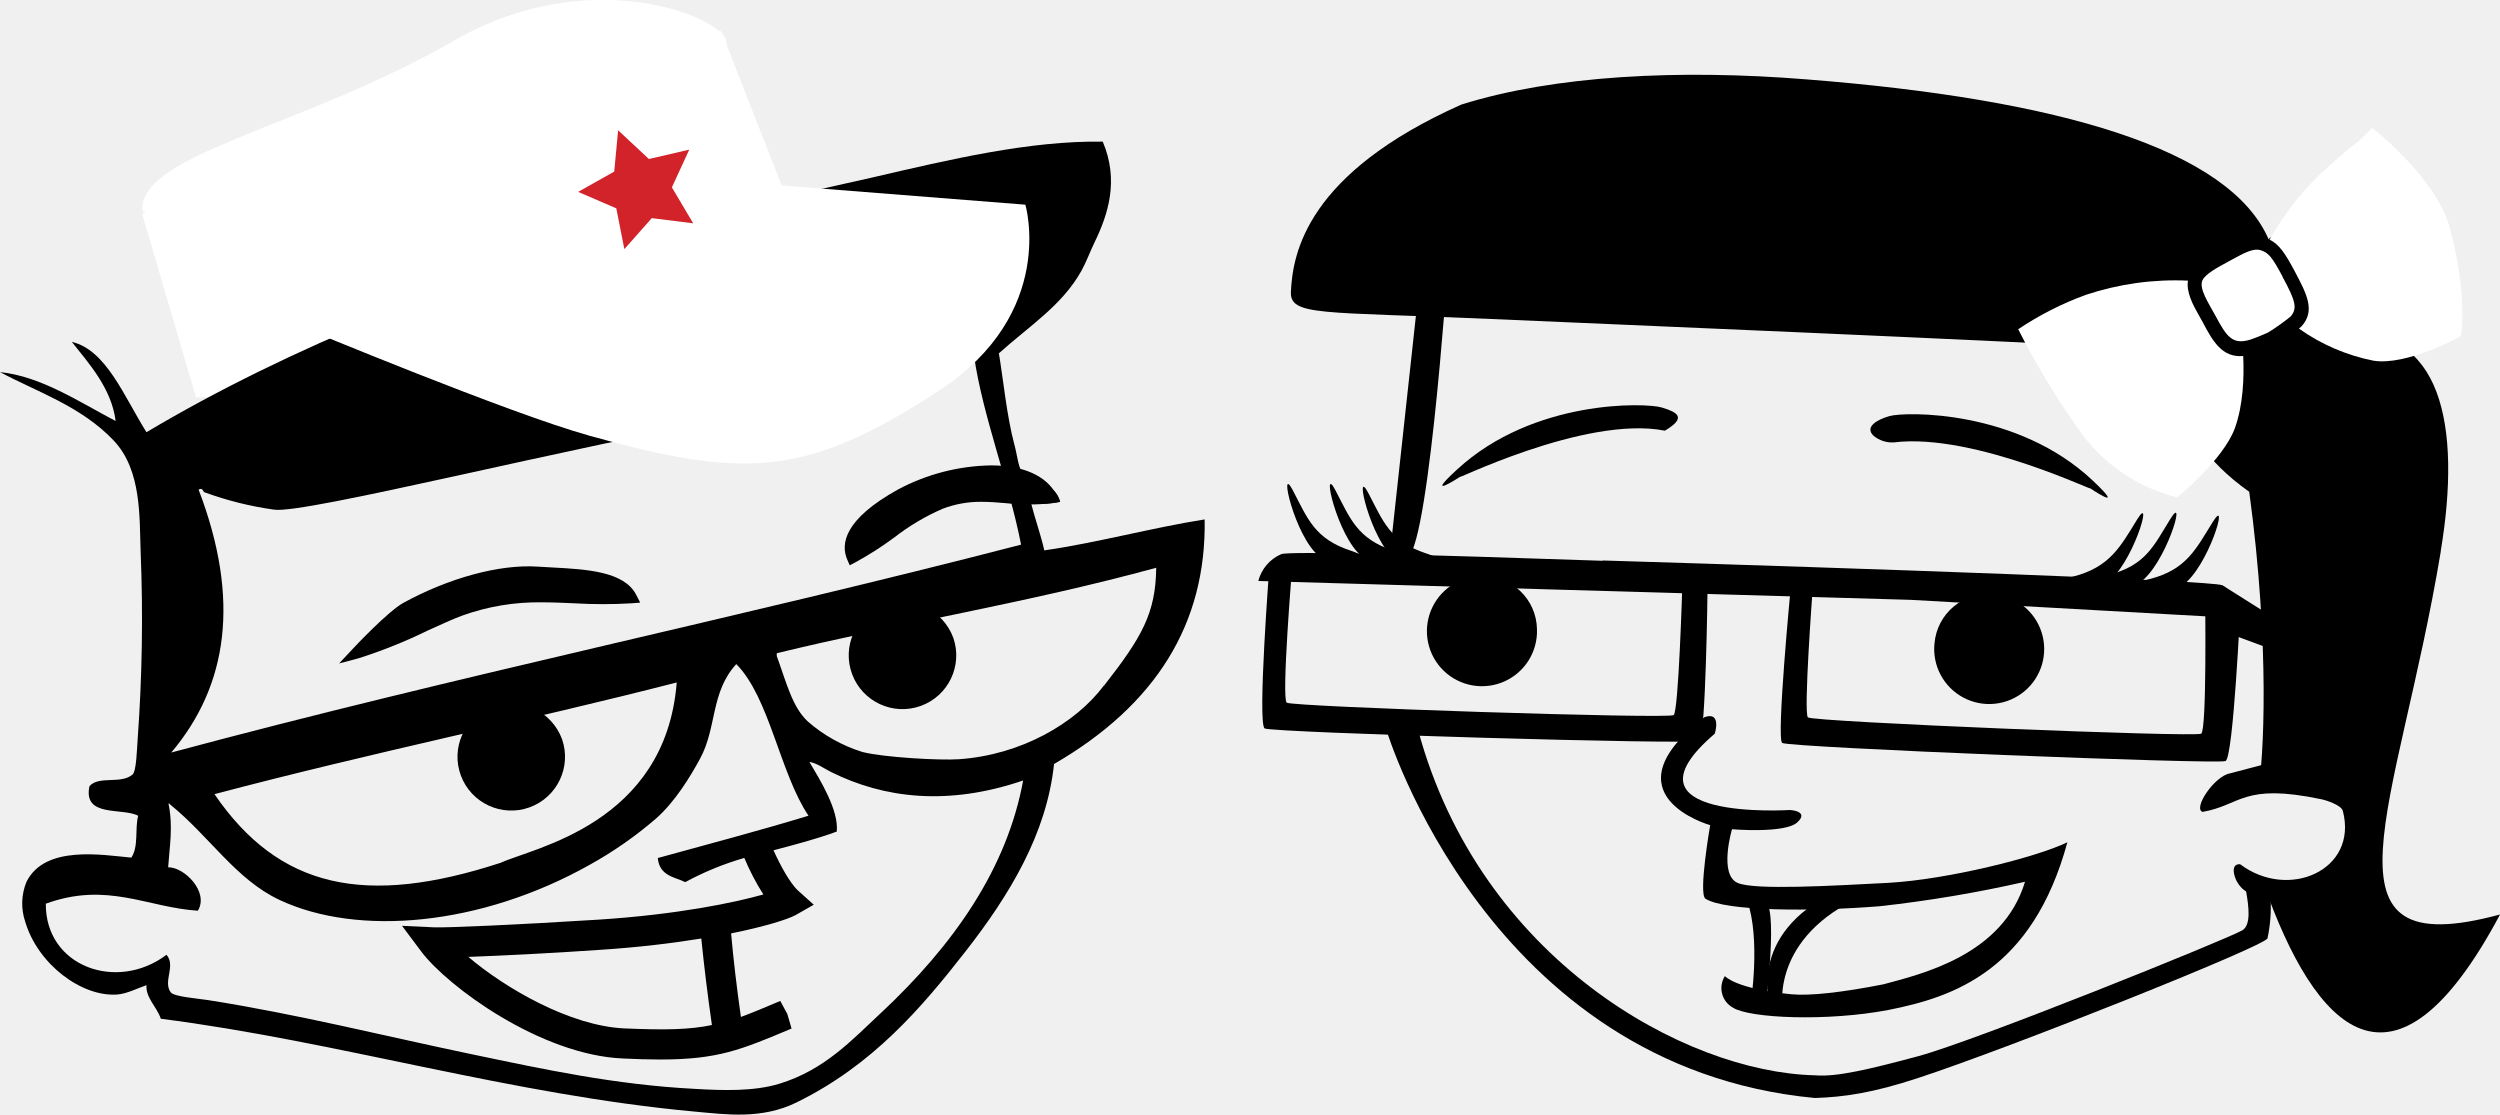
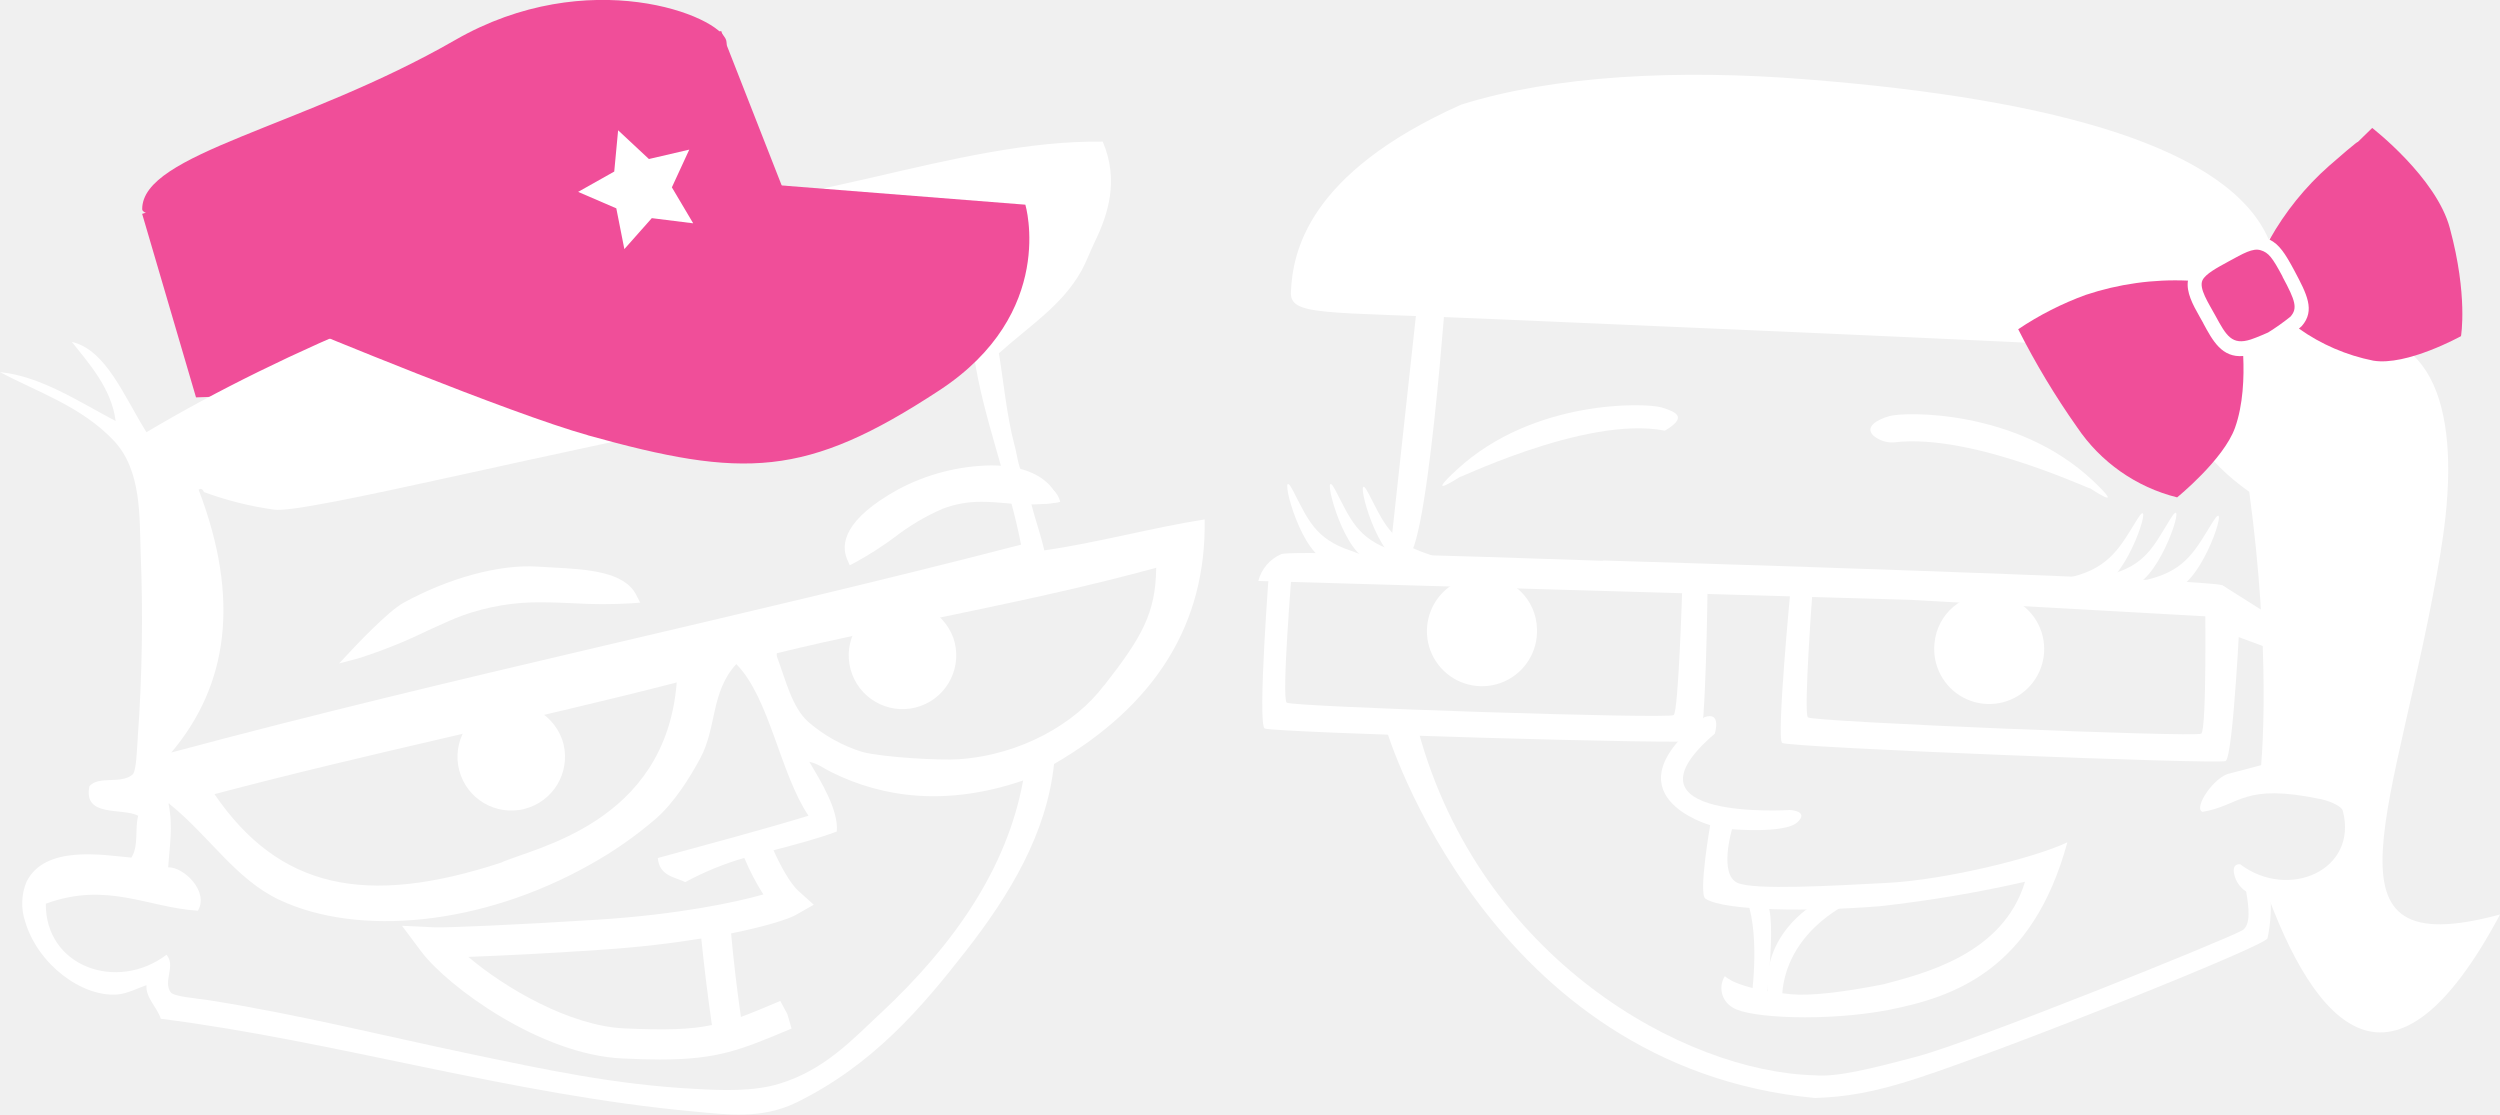
<svg xmlns="http://www.w3.org/2000/svg" id="Layer_1" data-name="Layer 1" viewBox="0 0 484.54 216">
  <defs>
-     <style>.cls-1{fill:#fff;}.cls-2{fill:#f8941f;}.cls-3{fill:none;}.cls-4{fill:#d2232a;}</style>
+     <style>.cls-1{fill:#f04e99;}.cls-2{fill:#fff;}.cls-3{fill:none;}.cls-4{fill:#fff;}.cls-5{fill:#fff;}</style>
  </defs>
  <g id="g10">
    <g id="g12">
      <path id="path28" class="cls-1" d="M136.19,60.12c-17.3,9.2-41.93,13.71-60.38,15.9-14.76,1.76-25.59,2-25.59,2L39.78,42.45,152,7,164.11,37.9s3.23,5.68-27.91,22.23" transform="translate(-12.23 -1)" />
      <path id="path30" class="cls-1" d="M39.79,41.53c0-10.84,31.1-15.76,60.64-32.76C126.23-6.08,151.76,4,153,8.9s-15,16-44,24.53S39.79,45.16,39.79,41.53" transform="translate(-12.23 -1)" />
      <path id="path42" class="cls-2" d="M134.57,116.86c-11.46.81-20.36-2.21-33.09,2.39-4.69,1.7-13.85,6.59-20.07,8.26,0,0,6.68-7.14,9.57-8.73,7.9-4.33,17.76-7.35,25.41-6.81,6.85,0.5,15.82.26,18.17,4.89" transform="translate(-12.23 -1)" />
-       <path id="path44" d="M134.57,116.86c-11.46.81-20.36-2.21-33.09,2.39-4.69,1.7-13.85,6.59-20.07,8.26,0,0,6.68-7.14,9.57-8.73,7.9-4.33,17.76-7.35,25.41-6.81,6.85,0.5,15.82.26,18.17,4.89" transform="translate(-12.23 -1)" />
-       <path id="path46" d="M77.92,129.62l2.68-2.86c0.27-.29,6.82-7.29,9.85-8.94,8.75-4.79,18.59-7.49,26-7,0.95,0.06,1.93.13,2.94,0.17,6.48,0.35,13.84.75,16.15,5.31l0.77,1.5-1.69.13a92.75,92.75,0,0,1-11.05,0c-2.09-.09-4.16-0.19-6.27-0.19a43.67,43.67,0,0,0-15.45,2.56c-1.74.63-4.19,1.75-6.79,2.94a97.5,97.5,0,0,1-13.38,5.36l-3.79,1" transform="translate(-12.23 -1)" />
+       <path id="path44" class="cls-5" d="M134.57,116.86c-11.46.81-20.36-2.21-33.09,2.39-4.69,1.7-13.85,6.59-20.07,8.26,0,0,6.68-7.14,9.57-8.73,7.9-4.33,17.76-7.35,25.41-6.81,6.85,0.5,15.82.26,18.17,4.89" transform="translate(-12.23 -1)" />
+       <path id="path46" class="cls-5" d="M77.92,129.62l2.68-2.86c0.27-.29,6.82-7.29,9.85-8.94,8.75-4.79,18.59-7.49,26-7,0.95,0.06,1.93.13,2.94,0.17,6.48,0.35,13.84.75,16.15,5.31l0.77,1.5-1.69.13a92.75,92.75,0,0,1-11.05,0c-2.09-.09-4.16-0.19-6.27-0.19a43.67,43.67,0,0,0-15.45,2.56c-1.74.63-4.19,1.75-6.79,2.94a97.5,97.5,0,0,1-13.38,5.36l-3.79,1" transform="translate(-12.23 -1)" />
      <path id="path48" class="cls-2" d="M216,97.41c-7.69,1.19-13.35-1.92-21.48,1.17-6.14,2.35-10.94,7.29-17.09,10.45-2.15-5,4.81-9.66,9.36-12.17,9.28-5.14,25.18-7.1,29.2.55" transform="translate(-12.23 -1)" />
-       <path id="path50" d="M176.92,110.56l-0.48-1.1c-1.3-3-.64-7.79,9.84-13.59a39.62,39.62,0,0,1,18-4.67c6.26,0,10.77,2,12.7,5.69l0.73,1.39-1.55.24a39.5,39.5,0,0,1-9,0c-1.59-.14-3.09-0.26-4.65-0.26a20.54,20.54,0,0,0-7.59,1.35,43.51,43.51,0,0,0-9.34,5.54A65.2,65.2,0,0,1,178,110l-1,.52" transform="translate(-12.23 -1)" />
+       <path id="path50" class="cls-5" d="M176.92,110.56l-0.48-1.1c-1.3-3-.64-7.79,9.84-13.59a39.62,39.62,0,0,1,18-4.67c6.26,0,10.77,2,12.7,5.69l0.73,1.39-1.55.24a39.5,39.5,0,0,1-9,0c-1.59-.14-3.09-0.26-4.65-0.26a20.54,20.54,0,0,0-7.59,1.35,43.51,43.51,0,0,0-9.34,5.54A65.2,65.2,0,0,1,178,110l-1,.52" transform="translate(-12.23 -1)" />
      <path id="path52" class="cls-3" d="M164.92,197.48c-11.82,5-15.29,6.54-31.81,5.75-14.48-.69-31.8-12.86-36.86-19.56,2.3,0.11,16.48-.4,32.06-1.49,20.61-1.31,34.44-5.15,36.71-6.44-3.23-2.9-6.18-10.42-6.18-10.42" transform="translate(-12.23 -1)" />
-       <path id="path56" d="M150.84,179.67c0.45,5.65,1.18,12.45,2.46,21.13" transform="translate(-12.23 -1)" />
-       <path d="M245.71,101.67c-10.19,1.61-21,4.56-31.08,6-0.65-2.94-1.79-6.08-2.54-9.06a20.28,20.28,0,0,0,5.61-.35c-0.9-4-6-3.75-7.38-5.71-0.76-1.13-1-3.7-1.49-5.38-1.48-5.56-2.17-12.77-3-17.69,6.06-5.44,12.26-9.3,16-16,0.9-1.6,1.66-3.69,2.55-5.53,2.63-5.41,4.77-12,1.58-19.5-14.2-.2-29.34,3.39-44.88,7-15.34,3.51-31.38,6.8-46.68,10.74C102.88,54.4,68,68.46,40.62,84.77c-4.35-6.92-7.79-15.94-14.47-17.51,3.16,4,7.72,9,8.49,15.34-7.11-3.74-14.49-8.67-22.4-9.48h0c7,3.77,15.72,6.58,22.06,13.3,5.41,5.75,4.94,14.83,5.19,21.56a321.34,321.34,0,0,1-.57,36.14c-0.15,2-.24,6.33-1,7-2.29,1.94-6.5.16-8.35,2.25-1.3,6.16,6.4,4.1,9.44,5.74-0.68,2.6.14,5.86-1.32,8.11-5.56-.5-16.75-2.52-20.33,4.7a11,11,0,0,0-.25,7.7c2.45,8.3,11,14.65,17.86,14.13,1.9-.15,4-1.25,5.65-1.81-0.19,2.44,2,4.17,2.78,6.51,34.31,4.39,68,14.76,103.54,18,6.15,0.56,12.9,1.52,19.63-1.76,14.8-7.25,24.24-18.33,32.81-29.31s15.71-22.8,17.14-36.3C236.26,137.63,246.06,121.87,245.71,101.67Zm-195-5.75c0.59-.39.82,0,1.05,0.45a65,65,0,0,0,13.54,3.4c5.64,1,58.07-12.35,89.82-17.84,15.24-2.64,30.8-6,45.9-11.92,1.66,11.58,6.81,24.67,9.11,36.55C154.86,120.88,101,131.93,45.43,146.85,56.38,133.88,58.87,117.22,50.73,95.92Zm58.59,72.29c-26.25,8.58-43,5-55.5-13.29,30.19-8,61.06-14.3,89.59-21.65-2.16,27.46-27.89,32.06-34.09,34.94h0Zm73.63,29.15c-5.63,5.26-10.89,11-19.66,13.69-5,1.52-11,1.3-16.21,1-15.64-.8-29.26-3.76-44.15-6.88-16.29-3.41-33.11-7.63-50.45-10.35-1.85-.29-6.53-0.64-7.15-1.5-1.54-2.14,1.05-5.12-.81-7.27-9.59,7.25-23.49,2.31-23.39-9.9,11.91-4.34,19.71.75,29.47,1.36,2.22-3.66-2.7-8.51-5.76-8.41h0c0.26-4,1-7.8.07-12.34,0.14-.09.2,0,0.25,0.11,7.71,6.23,12.78,14.56,21.24,18.54,15.3,7.19,39.14,5,60.13-6.79a76.31,76.31,0,0,0,12.9-9c3.61-3.19,6.57-8,8.52-11.61,3.26-6,2-12.83,7-18.3,6.45,6.48,8.46,21.15,14,29.39-9.85,3-19.49,5.51-29.21,8.2,0.32,3.54,3.4,3.69,5.32,4.67a57.67,57.67,0,0,1,11.45-4.69,46.87,46.87,0,0,0,3.69,7.08c-5.35,1.52-16.51,3.9-32.1,4.89s-29.57,1.59-31.73,1.48l-6.2-.29,3.74,5c5.16,6.83,23.11,20,39,20.71,2.73,0.13,5.1.2,7.24,0.2h0c11.26,0,15.64-1.85,25.52-6l-0.82-2.81L163.46,195c-3,1.26-5.4,2.29-7.63,3.1-0.81-5.71-1.44-11-1.9-16.19,6.61-1.34,11-2.73,12.51-3.56l3.51-2-3-2.7c-1.65-1.49-3.59-5.14-4.8-7.85,4.1-1.09,8.21-2.14,12.26-3.63,0.4-4.16-3.19-9.92-5.31-13.51,1.59,0.3,2.84,1.3,4.27,2,10.09,5,22.43,6.64,37.16,1.61C207.41,169.32,197.14,184.08,182.94,197.36Zm-32.74,2.31c-4.23.89-8.95,1-17,.65-10.5-.5-23.05-7.79-30.19-13.86,6.29-.23,15.84-0.69,25.44-1.36,7.44-.48,14.1-1.29,19.71-2.2C148.69,188.21,149.36,193.75,150.21,199.67Zm76-65.81c-5.54,7.39-16.11,13.46-28.1,14.29-3.75.26-14.63-.36-18.7-1.4a29.37,29.37,0,0,1-10.59-5.91c-3.05-2.83-4.19-7.7-6-12.63a1.47,1.47,0,0,1,0-.61c24.7-6,48.41-9.69,73.52-16.56C236.23,119.81,233.57,124.48,226.23,133.86Z" transform="translate(-12.23 -1)" />
-       <path id="path60" d="M121.17,144.28a10.42,10.42,0,1,1-13.66-6.3,10.63,10.63,0,0,1,13.66,6.3" transform="translate(-12.23 -1)" />
-       <path id="path62" d="M197,124.63a10.42,10.42,0,1,1-13.66-6.31A10.63,10.63,0,0,1,197,124.63" transform="translate(-12.23 -1)" />
+       <path id="path56" class="cls-5" d="M150.84,179.67c0.45,5.65,1.18,12.45,2.46,21.13" transform="translate(-12.23 -1)" />
+       <path class="cls-5" d="M245.71,101.67c-10.19,1.61-21,4.56-31.08,6-0.65-2.94-1.79-6.08-2.54-9.06a20.28,20.28,0,0,0,5.61-.35c-0.9-4-6-3.75-7.38-5.71-0.76-1.13-1-3.7-1.49-5.38-1.48-5.56-2.17-12.77-3-17.69,6.06-5.44,12.26-9.3,16-16,0.9-1.6,1.66-3.69,2.55-5.53,2.63-5.41,4.77-12,1.58-19.5-14.2-.2-29.34,3.39-44.88,7-15.34,3.51-31.38,6.8-46.68,10.74C102.88,54.4,68,68.46,40.62,84.77c-4.35-6.92-7.79-15.94-14.47-17.51,3.16,4,7.72,9,8.49,15.34-7.11-3.74-14.49-8.67-22.4-9.48h0c7,3.77,15.72,6.58,22.06,13.3,5.41,5.75,4.94,14.83,5.19,21.56a321.34,321.34,0,0,1-.57,36.14c-0.15,2-.24,6.33-1,7-2.29,1.94-6.5.16-8.35,2.25-1.3,6.16,6.4,4.1,9.44,5.74-0.68,2.6.14,5.86-1.32,8.11-5.56-.5-16.75-2.52-20.33,4.7a11,11,0,0,0-.25,7.7c2.45,8.3,11,14.65,17.86,14.13,1.9-.15,4-1.25,5.65-1.81-0.19,2.44,2,4.17,2.78,6.51,34.31,4.39,68,14.76,103.54,18,6.15,0.56,12.9,1.52,19.63-1.76,14.8-7.25,24.24-18.33,32.81-29.31s15.71-22.8,17.14-36.3C236.26,137.63,246.06,121.87,245.71,101.67Zm-195-5.75c0.59-.39.82,0,1.05,0.45a65,65,0,0,0,13.54,3.4c5.64,1,58.07-12.35,89.82-17.84,15.24-2.64,30.8-6,45.9-11.92,1.66,11.58,6.81,24.67,9.11,36.55C154.86,120.88,101,131.93,45.43,146.85,56.38,133.88,58.87,117.22,50.73,95.92Zm58.59,72.29c-26.25,8.58-43,5-55.5-13.29,30.19-8,61.06-14.3,89.59-21.65-2.16,27.46-27.89,32.06-34.09,34.94h0Zm73.63,29.15c-5.63,5.26-10.89,11-19.66,13.69-5,1.52-11,1.3-16.21,1-15.64-.8-29.26-3.76-44.15-6.88-16.29-3.41-33.11-7.63-50.45-10.35-1.85-.29-6.53-0.64-7.15-1.5-1.54-2.14,1.05-5.12-.81-7.27-9.59,7.25-23.49,2.31-23.39-9.9,11.91-4.34,19.71.75,29.47,1.36,2.22-3.66-2.7-8.51-5.76-8.41h0c0.26-4,1-7.8.07-12.34,0.14-.09.2,0,0.25,0.11,7.71,6.23,12.78,14.56,21.24,18.54,15.3,7.19,39.14,5,60.13-6.79a76.31,76.31,0,0,0,12.9-9c3.61-3.19,6.57-8,8.52-11.61,3.26-6,2-12.83,7-18.3,6.45,6.48,8.46,21.15,14,29.39-9.85,3-19.49,5.51-29.21,8.2,0.32,3.54,3.4,3.69,5.32,4.67a57.67,57.67,0,0,1,11.45-4.69,46.87,46.87,0,0,0,3.69,7.08c-5.35,1.52-16.51,3.9-32.1,4.89s-29.57,1.59-31.73,1.48l-6.2-.29,3.74,5c5.16,6.83,23.11,20,39,20.71,2.73,0.13,5.1.2,7.24,0.2h0c11.26,0,15.64-1.85,25.52-6l-0.82-2.81L163.46,195c-3,1.26-5.4,2.29-7.63,3.1-0.81-5.71-1.44-11-1.9-16.19,6.61-1.34,11-2.73,12.51-3.56l3.51-2-3-2.7c-1.65-1.49-3.59-5.14-4.8-7.85,4.1-1.09,8.21-2.14,12.26-3.63,0.4-4.16-3.19-9.92-5.31-13.51,1.59,0.3,2.84,1.3,4.27,2,10.09,5,22.43,6.64,37.16,1.61C207.41,169.32,197.14,184.08,182.94,197.36Zm-32.74,2.31c-4.23.89-8.95,1-17,.65-10.5-.5-23.05-7.79-30.19-13.86,6.29-.23,15.84-0.69,25.44-1.36,7.44-.48,14.1-1.29,19.71-2.2C148.69,188.21,149.36,193.75,150.21,199.67Zm76-65.81c-5.54,7.39-16.11,13.46-28.1,14.29-3.75.26-14.63-.36-18.7-1.4a29.37,29.37,0,0,1-10.59-5.91c-3.05-2.83-4.19-7.7-6-12.63a1.47,1.47,0,0,1,0-.61c24.7-6,48.41-9.69,73.52-16.56C236.23,119.81,233.57,124.48,226.23,133.86Z" transform="translate(-12.23 -1)" />
+       <path id="path60" class="cls-5" d="M121.17,144.28a10.42,10.42,0,1,1-13.66-6.3,10.63,10.63,0,0,1,13.66,6.3" transform="translate(-12.23 -1)" />
+       <path id="path62" class="cls-5" d="M197,124.63a10.42,10.42,0,1,1-13.66-6.31A10.63,10.63,0,0,1,197,124.63" transform="translate(-12.23 -1)" />
      <path id="path64" class="cls-1" d="M126.14,85.36c30.2,8.42,42.24,8.3,68.13-8.69,22.92-15,16.69-36,16.69-36l-48.55-3.83L108,49.86,71.19,64.58s39.8,16.55,55,20.78" transform="translate(-12.23 -1)" />
      <path id="path66" class="cls-4" d="M146.56,44.28l-8-1-5.32,6-1.56-7.9-7.4-3.19,7-3.94,0.75-8L138,31.82,145.82,30l-3.37,7.31,4.11,6.93" transform="translate(-12.23 -1)" />
-       <path id="path70" d="M292.81,53s-4.14,60.61-8.52,55.83c-5.1,6.69-2.8.8-2.8,0.8l6.4-58.75L292.81,53" transform="translate(-12.23 -1)" />
-       <path id="path72" d="M342.58,140c3.4-1.2,2,3.2,2,3.2-19.85,17,14.59,14.79,14.59,14.79s3.8,0.2,1.4,2.4-12.65,1.33-12.65,1.33-2.6,8.73,1.06,10.39c3.23,1.46,18.44.56,29.23,0,11.46-.64,28.61-4.92,34.71-7.86-6.77,24.84-22,30-34.71,32.5-11.8,2.26-26.89,1.61-30.09-.44a4.33,4.33,0,0,1-1.58-6.13s2,2.46,12.83,3.52c3.64,0.36,10-.37,17.88-1.92,7.4-2,23.17-5.64,27.46-19.88a251.36,251.36,0,0,1-28.15,4.74c-13.06,1.06-30,1-33.79-1.46-1.4-.94.92-14.25,0.92-14.25S323,155.11,342.58,140" transform="translate(-12.23 -1)" />
-       <path id="path74" d="M310.12,122.91a10.67,10.67,0,1,1-10.66-10.25,10.47,10.47,0,0,1,10.66,10.25" transform="translate(-12.23 -1)" />
-       <path id="path76" d="M295.39,93.31c-2.73,1.6,23.9-11.92,39.52-8.84,4.26-2.52,2.51-3.55-.59-4.49s-24.86-1.64-39.67,12c-6.88,6.32.74,1.32,0.74,1.32" transform="translate(-12.23 -1)" />
-       <path id="path78" d="M417.16,95.52c2.7,1.64-22.11-10.75-37.92-8.77a5.65,5.65,0,0,1-3.89-1.3c-1.73-1.65.54-3.08,3.06-3.8,3.11-.89,24.89-1.29,39.5,12.56,6.78,6.42-.75,1.31-0.75,1.31" transform="translate(-12.23 -1)" />
-       <path id="path80" d="M354,175.53s-4-1.86-3.15,0c2.67,7.46.7,20,.7,20l2.8,1.2s2.8-21.19-.35-21.19" transform="translate(-12.23 -1)" />
-       <path id="path82" d="M368.17,173.73c-17.67,8.39-12.8,22.39-12.8,22.39l2.44,1.2s-3-13.59,14-22c2.45-1.6-.6-1.2-3.65-1.6" transform="translate(-12.23 -1)" />
-       <path id="path84" d="M274,107.72c-7-2.31-8.33-6.21-11.2-11.69s0.33,9,5.13,12.8S281,110,274,107.72" transform="translate(-12.23 -1)" />
-       <path id="path86" d="M282.26,107.72c-7-2.31-8.33-6.21-11.2-11.69s0.33,9,5.13,12.8,13.11,1.21,6.08-1.11" transform="translate(-12.23 -1)" />
-       <path id="path88" d="M288.64,108.26c-7-2.31-8.33-6.21-11.2-11.69s0.33,9,5.13,12.8,13.13,1.2,6.08-1.11" transform="translate(-12.23 -1)" />
-       <path id="path90" d="M258.29,110.4s-2.4,31-.94,31.79,83,3.2,84.25,2.4,1.58-29.51,1.58-29.51h-4.91s-0.71,23.71-1.65,24.51-73.94-1.6-75-2.4,1.06-26.38,1.06-26.38l-4.39-.4" transform="translate(-12.23 -1)" />
-       <path id="path92" d="M260.56,108.4c1.35-.6,28.2.11,62.31,1.29v-0.06c51,1.54,118.34,3.89,120,4.79,3.67,2,1.59,6.3,1.59,6.3l-61.92-3.46L256.11,113.6a7.77,7.77,0,0,1,4.45-5.2" transform="translate(-12.23 -1)" />
-       <path id="path94" d="M387.17,125.65a10.66,10.66,0,1,0,11.34-9.49,10.47,10.47,0,0,0-11.34,9.49" transform="translate(-12.23 -1)" />
-       <path id="path96" d="M428.86,113.23c7.19-1.83,9-5.88,12.28-11.13s-0.94,9-6,12.41-13.46.54-6.28-1.29" transform="translate(-12.23 -1)" />
-       <path id="path98" d="M420.91,112.42c7.19-1.83,8.74-5.62,12-10.89s-0.94,9-6,12.41-13.17.3-6-1.52" transform="translate(-12.23 -1)" />
-       <path id="path100" d="M414,112.76c7.19-1.83,9.23-5.87,12.48-11.14s-0.94,9-6,12.41-13.66.55-6.48-1.27" transform="translate(-12.23 -1)" />
-       <path id="path102" d="M446.47,118.08s-1.37,29.74-2.89,30.42-84.8-2.63-85.94-3.51,1.63-29.76,1.63-29.76l4.26,0.3s-1.77,23.65-.9,24.51,75.11,3.89,76.23,3.16,0.76-26.39.76-26.39l6.85,1.26" transform="translate(-12.23 -1)" />
-       <path id="path104" d="M469.89,154c-3.47-7-13.84-5.24-19.25-4.74l-6.22,1.64c-2.94.49-7.2,6.73-5.31,7.46,7.51-1.29,7.74-5.66,23-2.46,1,0.2,3.91,1.15,4.2,2.27,3,11.5-10.56,17.38-19.89,10.34,0,0-1.61-.29-1.19,1.85a5.43,5.43,0,0,0,2.34,3.44c0.5,2.88,1,6.54-.79,7.54-3.42,1.9-51.83,21.45-62.89,24.4-9,2.41-15.71,4.06-19.9,3.67-25.31-.58-64.89-22.58-76.88-66.81-3.8-6.8-6.13,0-6.13,0s19.65,65.21,83,71.21c5.77-.19,11.24-1,19.9-3.84,17.76-5.8,67.46-25.64,67.83-27.11a29.47,29.47,0,0,0,.6-7.66l0.5,0c6.66,0.16,15-5.66,17.36-13.73a10.71,10.71,0,0,0-.25-7.5" transform="translate(-12.23 -1)" />
-       <path id="path106" d="M442.91,114.4l16.39,10.35-0.81,4.3-15.29-5.65-0.29-9" transform="translate(-12.23 -1)" />
-       <path id="path108" d="M485.28,107.83c4.08-24.42.17-43.91-19.35-42,1.61-.6-11.81-22.13-14-18.44-7.56-17.44-40.39-27.14-89.5-31-24.71-2-49-.78-67,4.89-29.84,13.33-32.64,28.65-33,36.24-0.25,4.77,5.83,3.85,38.88,5.31,16,0.71,99.34,4.17,131.26,6,0,0-1.69,15.3,15.6,27.49,4.1,30.23,2.75,52.2,1.75,57.69,9-.4,18.08-0.33,18.45,5.38,0.35,5.31-6.08,16.7-17.44,12.85,10,28.41,25.19,44.75,45.85,6-36.9,10-19.85-20.17-11.49-70.34" transform="translate(-12.23 -1)" />
+       <path id="path70" class="cls-5" d="M292.81,53s-4.14,60.61-8.52,55.83c-5.1,6.69-2.8.8-2.8,0.8l6.4-58.75L292.81,53" transform="translate(-12.23 -1)" />
+       <path id="path72" class="cls-5" d="M342.58,140c3.4-1.2,2,3.2,2,3.2-19.85,17,14.59,14.79,14.59,14.79s3.8,0.2,1.4,2.4-12.65,1.33-12.65,1.33-2.6,8.73,1.06,10.39c3.23,1.46,18.44.56,29.23,0,11.46-.64,28.61-4.92,34.71-7.86-6.77,24.84-22,30-34.71,32.5-11.8,2.26-26.89,1.61-30.09-.44a4.33,4.33,0,0,1-1.58-6.13s2,2.46,12.83,3.52c3.64,0.36,10-.37,17.88-1.92,7.4-2,23.17-5.64,27.46-19.88a251.36,251.36,0,0,1-28.15,4.74c-13.06,1.06-30,1-33.79-1.46-1.4-.94.92-14.25,0.92-14.25S323,155.11,342.58,140" transform="translate(-12.23 -1)" />
+       <path id="path74" class="cls-5" d="M310.12,122.91a10.67,10.67,0,1,1-10.66-10.25,10.47,10.47,0,0,1,10.66,10.25" transform="translate(-12.23 -1)" />
+       <path id="path76" class="cls-5" d="M295.39,93.31c-2.73,1.6,23.9-11.92,39.52-8.84,4.26-2.52,2.51-3.55-.59-4.49s-24.86-1.64-39.67,12c-6.88,6.32.74,1.32,0.74,1.32" transform="translate(-12.23 -1)" />
+       <path id="path78" class="cls-5" d="M417.16,95.52c2.7,1.64-22.11-10.75-37.92-8.77a5.65,5.65,0,0,1-3.89-1.3c-1.73-1.65.54-3.08,3.06-3.8,3.11-.89,24.89-1.29,39.5,12.56,6.78,6.42-.75,1.31-0.75,1.31" transform="translate(-12.23 -1)" />
+       <path id="path80" class="cls-5" d="M354,175.53s-4-1.86-3.15,0c2.67,7.46.7,20,.7,20l2.8,1.2s2.8-21.19-.35-21.19" transform="translate(-12.23 -1)" />
+       <path id="path82" class="cls-5" d="M368.17,173.73c-17.67,8.39-12.8,22.39-12.8,22.39l2.44,1.2s-3-13.59,14-22c2.45-1.6-.6-1.2-3.65-1.6" transform="translate(-12.23 -1)" />
+       <path id="path84" class="cls-5" d="M274,107.72c-7-2.31-8.33-6.21-11.2-11.69s0.33,9,5.13,12.8S281,110,274,107.72" transform="translate(-12.23 -1)" />
+       <path id="path86" class="cls-5" d="M282.26,107.72c-7-2.31-8.33-6.21-11.2-11.69s0.33,9,5.13,12.8,13.11,1.21,6.08-1.11" transform="translate(-12.23 -1)" />
+       <path id="path88" class="cls-5" d="M288.64,108.26c-7-2.31-8.33-6.21-11.2-11.69s0.33,9,5.13,12.8,13.13,1.2,6.08-1.11" transform="translate(-12.23 -1)" />
+       <path id="path90" class="cls-5" d="M258.29,110.4s-2.4,31-.94,31.79,83,3.2,84.25,2.4,1.58-29.51,1.58-29.51h-4.91s-0.71,23.71-1.65,24.51-73.94-1.6-75-2.4,1.06-26.38,1.06-26.38l-4.39-.4" transform="translate(-12.23 -1)" />
+       <path id="path92" class="cls-5" d="M260.56,108.4c1.35-.6,28.2.11,62.31,1.29v-0.06c51,1.54,118.34,3.89,120,4.79,3.67,2,1.59,6.3,1.59,6.3l-61.92-3.46L256.11,113.6a7.77,7.77,0,0,1,4.45-5.2" transform="translate(-12.23 -1)" />
+       <path id="path94" class="cls-5" d="M387.17,125.65a10.66,10.66,0,1,0,11.34-9.49,10.47,10.47,0,0,0-11.34,9.49" transform="translate(-12.23 -1)" />
+       <path id="path96" class="cls-5" d="M428.86,113.23c7.19-1.83,9-5.88,12.28-11.13s-0.94,9-6,12.41-13.46.54-6.28-1.29" transform="translate(-12.23 -1)" />
+       <path id="path98" class="cls-5" d="M420.91,112.42c7.19-1.83,8.74-5.62,12-10.89s-0.94,9-6,12.41-13.17.3-6-1.52" transform="translate(-12.23 -1)" />
+       <path id="path100" class="cls-5" d="M414,112.76c7.19-1.83,9.23-5.87,12.48-11.14s-0.94,9-6,12.41-13.66.55-6.48-1.27" transform="translate(-12.23 -1)" />
+       <path id="path102" class="cls-5" d="M446.47,118.08s-1.37,29.74-2.89,30.42-84.8-2.63-85.94-3.51,1.63-29.76,1.63-29.76l4.26,0.3s-1.77,23.65-.9,24.51,75.11,3.89,76.23,3.16,0.76-26.39.76-26.39l6.85,1.26" transform="translate(-12.23 -1)" />
+       <path id="path104" class="cls-5" d="M469.89,154c-3.47-7-13.84-5.24-19.25-4.74l-6.22,1.64c-2.94.49-7.2,6.73-5.31,7.46,7.51-1.29,7.74-5.66,23-2.46,1,0.2,3.91,1.15,4.2,2.27,3,11.5-10.56,17.38-19.89,10.34,0,0-1.61-.29-1.19,1.85a5.43,5.43,0,0,0,2.34,3.44c0.5,2.88,1,6.54-.79,7.54-3.42,1.9-51.83,21.45-62.89,24.4-9,2.41-15.71,4.06-19.9,3.67-25.31-.58-64.89-22.58-76.88-66.81-3.8-6.8-6.13,0-6.13,0s19.65,65.21,83,71.21c5.77-.19,11.24-1,19.9-3.84,17.76-5.8,67.46-25.64,67.83-27.11a29.47,29.47,0,0,0,.6-7.66l0.5,0c6.66,0.16,15-5.66,17.36-13.73a10.71,10.71,0,0,0-.25-7.5" transform="translate(-12.23 -1)" />
+       <path id="path106" class="cls-5" d="M442.91,114.4l16.39,10.35-0.81,4.3-15.29-5.65-0.29-9" transform="translate(-12.23 -1)" />
+       <path id="path108" class="cls-5" d="M485.28,107.83c4.08-24.42.17-43.91-19.35-42,1.61-.6-11.81-22.13-14-18.44-7.56-17.44-40.39-27.14-89.5-31-24.71-2-49-.78-67,4.89-29.84,13.33-32.64,28.65-33,36.24-0.25,4.77,5.83,3.85,38.88,5.31,16,0.71,99.34,4.17,131.26,6,0,0-1.69,15.3,15.6,27.49,4.1,30.23,2.75,52.2,1.75,57.69,9-.4,18.08-0.33,18.45,5.38,0.35,5.31-6.08,16.7-17.44,12.85,10,28.41,25.19,44.75,45.85,6-36.9,10-19.85-20.17-11.49-70.34" transform="translate(-12.23 -1)" />
      <path id="path110" class="cls-1" d="M454.63,54.61c-2-3.74-2.71-4.64-4.24-5.11s-3.34.6-6.28,2.2c-2.22,1.21-4.39,2.38-5,3.6-0.76,1.6,1.2,4.48,2.51,6.9,2.1,3.88,3.2,5.77,6.84,4.6,1.17-.38,3.35-1.35,3.35-1.35a42.67,42.67,0,0,0,4.36-3.09c1.38-1.59,1-3-1.57-7.75" transform="translate(-12.23 -1)" />
      <path id="path112" class="cls-1" d="M469.18,28.55s0.55-.72-5.53,4.59a54.89,54.89,0,0,0-11.54,14.3c1.86,0.92,3,2.63,4.83,6.06,2.36,4.45,4.08,7.66,1.41,10.7a5.77,5.77,0,0,1-.55.49,37.56,37.56,0,0,0,14.41,6.21c6.47,1.09,17-4.75,17-4.75s1.38-7.85-2.16-20.93C484.44,35.41,472,25.8,472,25.8" transform="translate(-12.23 -1)" />
      <path id="path114" class="cls-1" d="M439.27,63.65l-0.71-1.26c-1.35-2.36-2.62-4.77-2.27-7a54.89,54.89,0,0,0-19.8,2.76,60.93,60.93,0,0,0-13.1,6.66,151.81,151.81,0,0,0,11.42,19,33,33,0,0,0,19.38,13.59s9-7.29,11.22-13.49C447,79.46,447.19,74.1,447,70c-4.11.36-5.9-2.91-7.76-6.38" transform="translate(-12.23 -1)" />
    </g>
  </g>
</svg>
